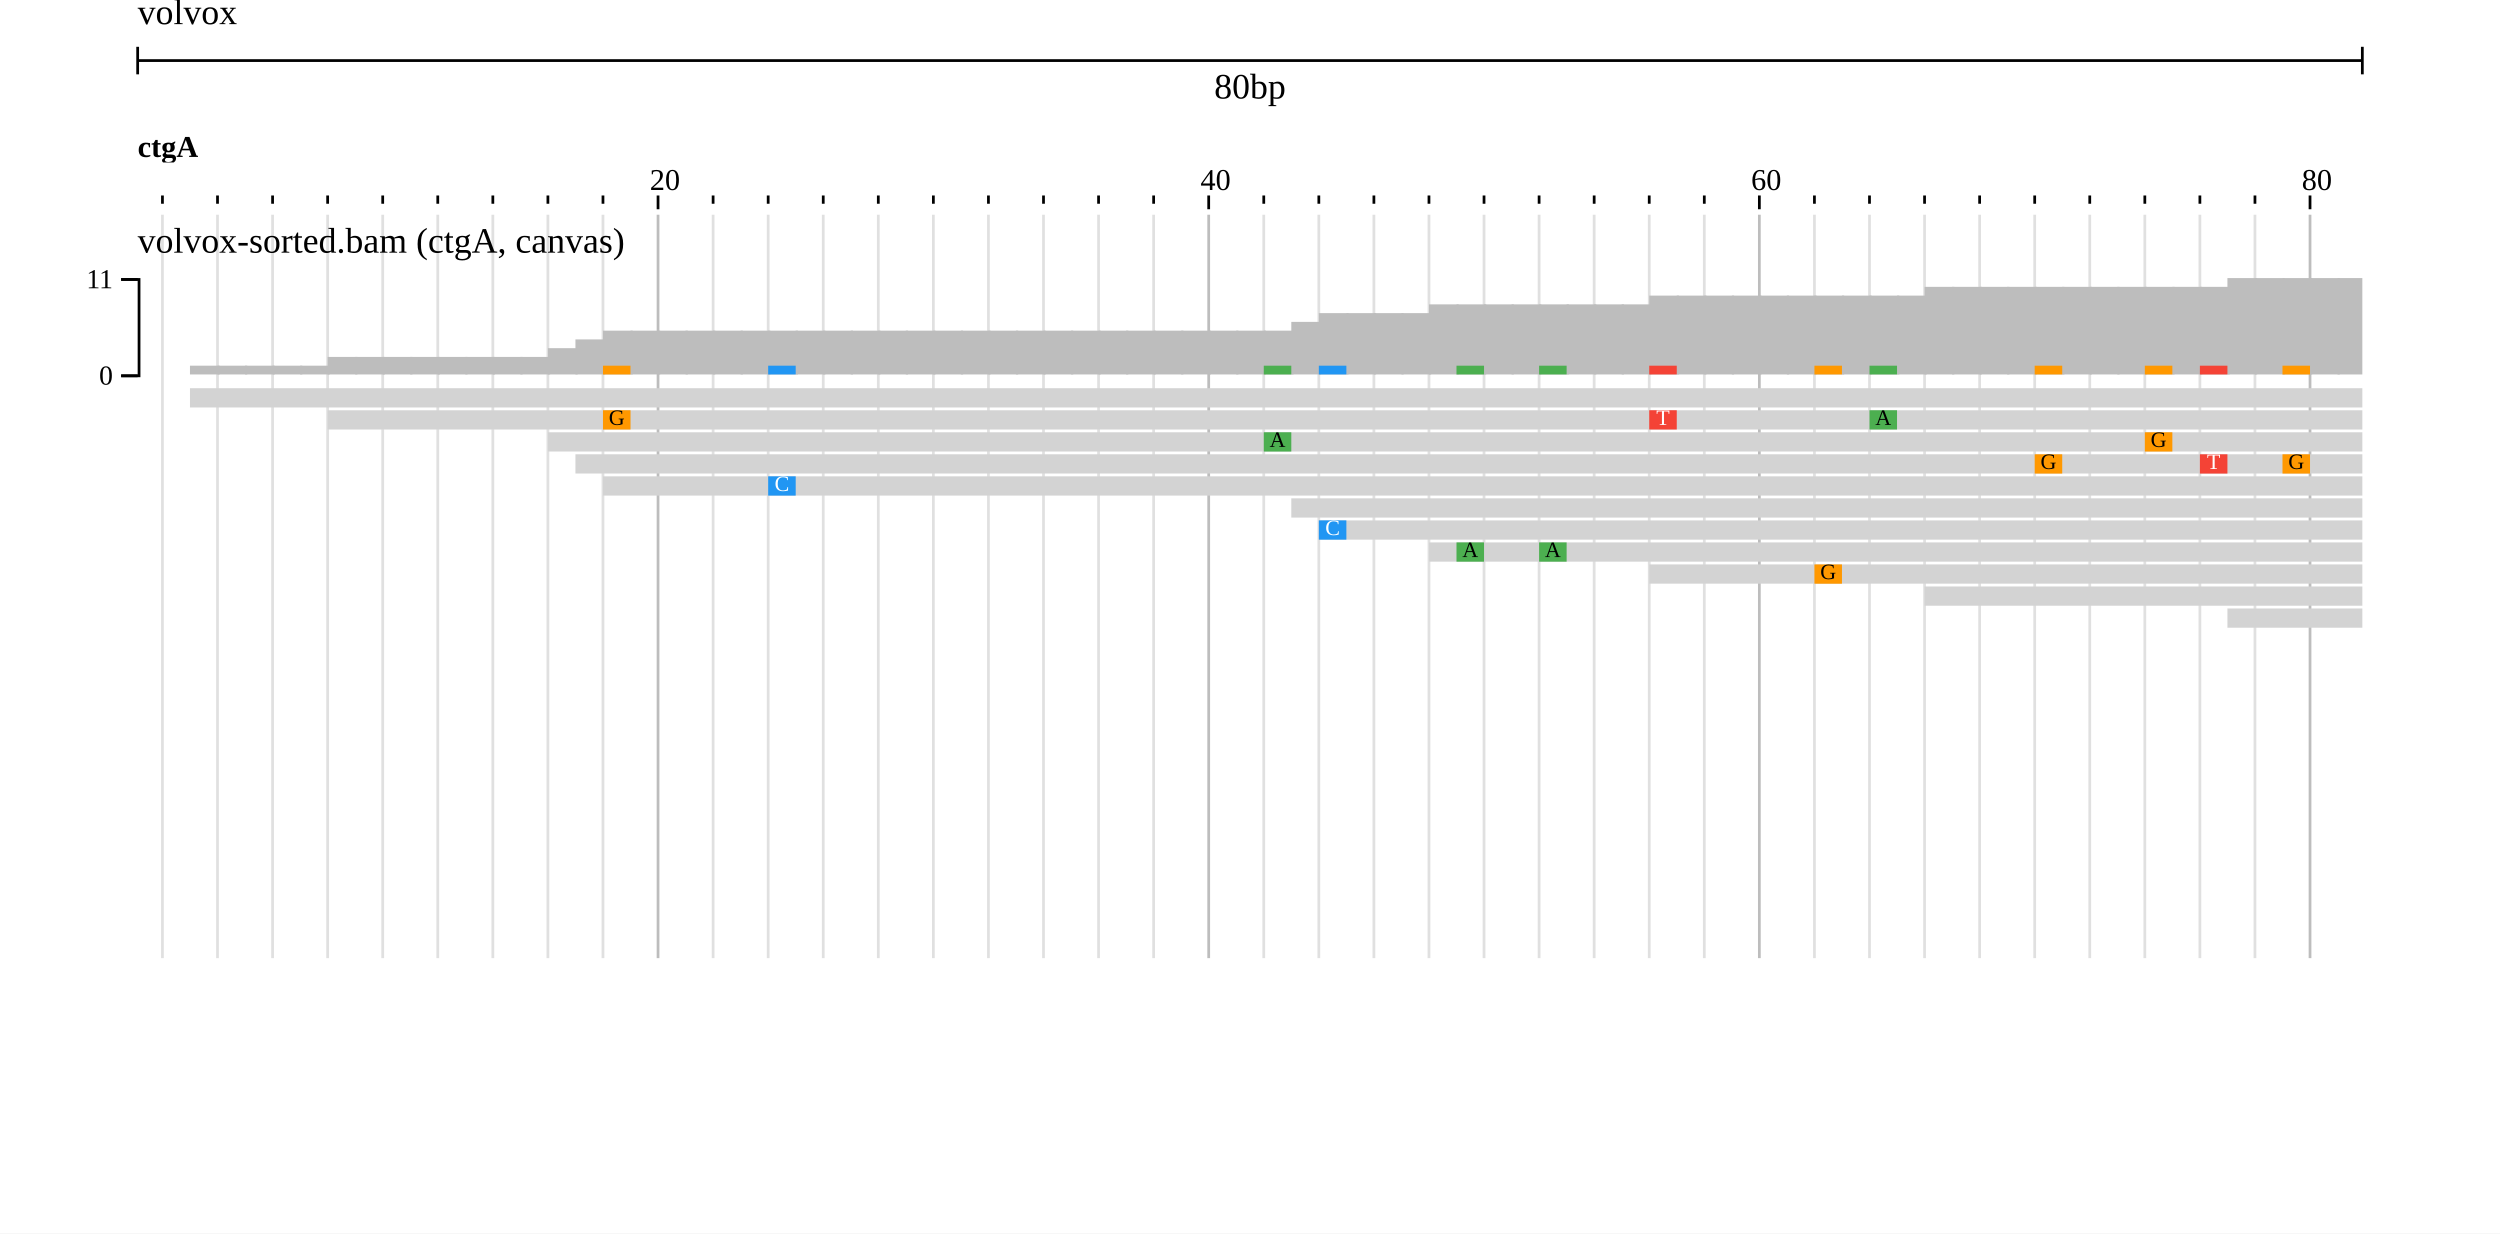
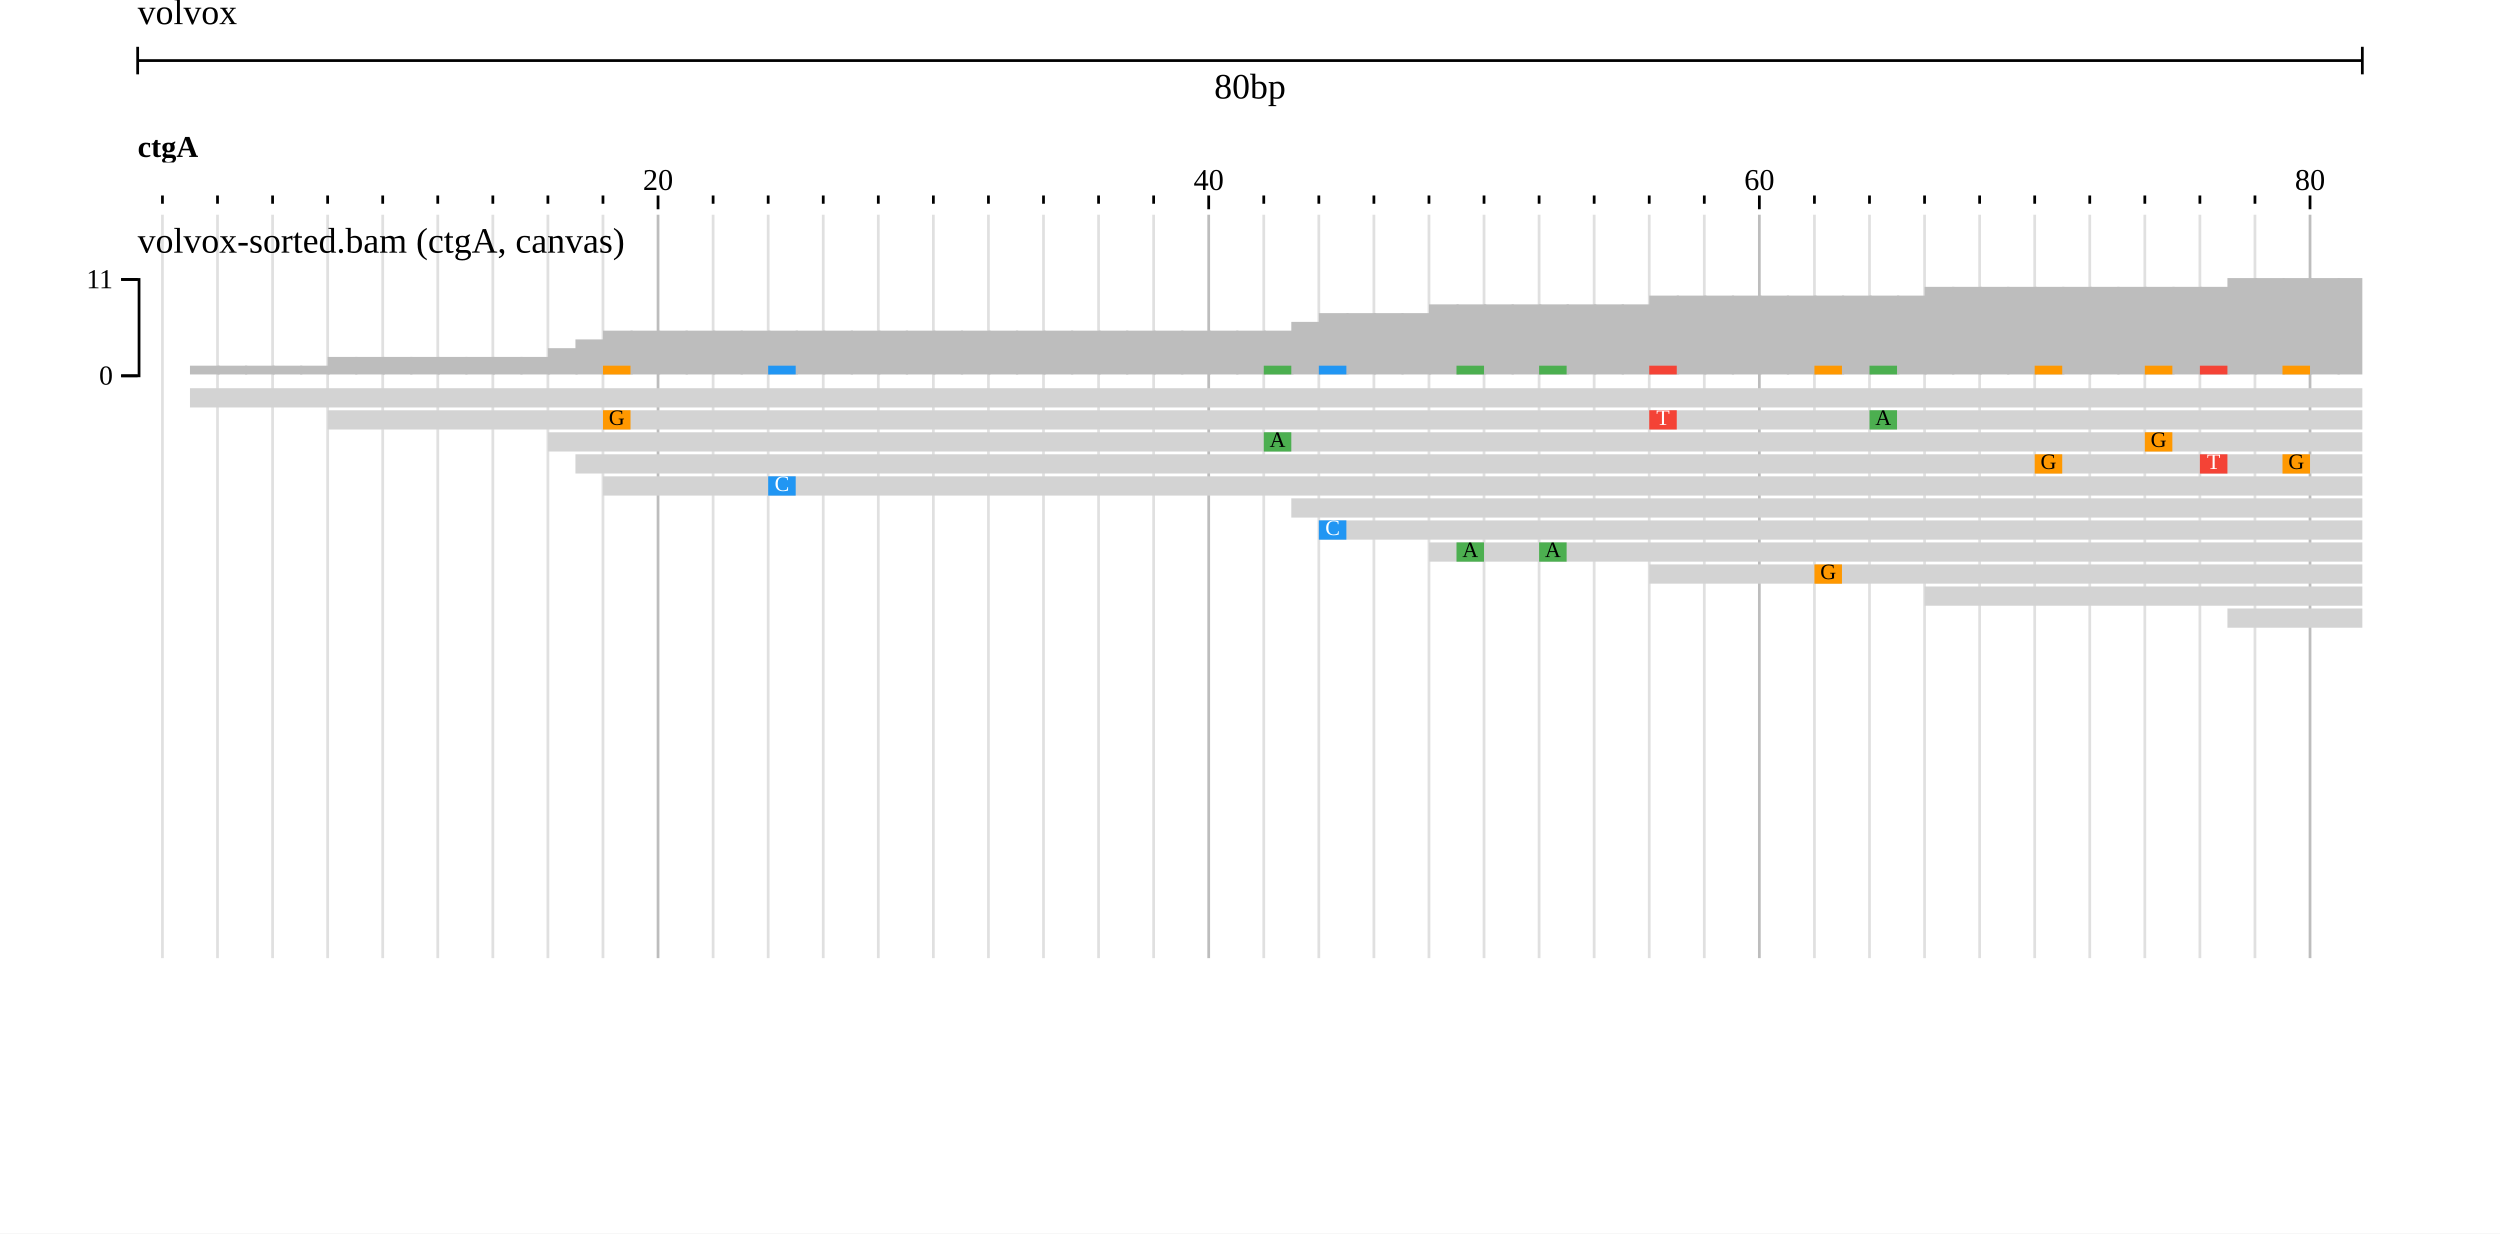
<svg xmlns="http://www.w3.org/2000/svg" width="908" height="448" viewBox="0 0 908 448">
  <rect width="908" height="448" fill="#ffffff" />
  <g transform="translate(50 0)">
    <g transform="translate(0)">
      <g id="header">
        <text x="0" y="0" dominant-baseline="hanging" font-size="13" fill="#000000">volvox</text>
        <g transform="translate(0 22)">
          <line x1="0" x2="808" y1="0" y2="0" stroke="#000000" />
          <line x1="0" x2="0" y1="-5" y2="5" stroke="#000000" />
          <line x1="808" x2="808" y1="-5" y2="5" stroke="#000000" />
          <text x="404" y="5" text-anchor="middle" dominant-baseline="hanging" font-size="13" fill="#000000">80bp</text>
        </g>
        <g transform="translate(0 44)">
          <g transform="translate(0 0)">
            <defs>
              <clipPath id="clip-integration_test-volvox:ctgA:0.1:80.9:0">
                <rect x="0" y="0" width="808" height="100" />
              </clipPath>
            </defs>
            <g clip-path="url(#clip-integration_test-volvox:ctgA:0.1:80.9:0)">
              <line x1="-31" x2="-31" y1="27" y2="30" stroke-width="1" stroke="#000000" />
              <line x1="-11" x2="-11" y1="27" y2="32" stroke-width="1" stroke="#000000" />
              <line x1="9" x2="9" y1="27" y2="30" stroke-width="1" stroke="#000000" />
              <line x1="29" x2="29" y1="27" y2="30" stroke-width="1" stroke="#000000" />
              <line x1="49" x2="49" y1="27" y2="30" stroke-width="1" stroke="#000000" />
              <line x1="69" x2="69" y1="27" y2="30" stroke-width="1" stroke="#000000" />
              <line x1="89" x2="89" y1="27" y2="30" stroke-width="1" stroke="#000000" />
              <line x1="109" x2="109" y1="27" y2="30" stroke-width="1" stroke="#000000" />
              <line x1="129" x2="129" y1="27" y2="30" stroke-width="1" stroke="#000000" />
              <line x1="149" x2="149" y1="27" y2="30" stroke-width="1" stroke="#000000" />
              <line x1="169" x2="169" y1="27" y2="30" stroke-width="1" stroke="#000000" />
              <line x1="189" x2="189" y1="27" y2="32" stroke-width="1" stroke="#000000" />
              <line x1="209" x2="209" y1="27" y2="30" stroke-width="1" stroke="#000000" />
              <line x1="229" x2="229" y1="27" y2="30" stroke-width="1" stroke="#000000" />
              <line x1="249" x2="249" y1="27" y2="30" stroke-width="1" stroke="#000000" />
              <line x1="269" x2="269" y1="27" y2="30" stroke-width="1" stroke="#000000" />
              <line x1="289" x2="289" y1="27" y2="30" stroke-width="1" stroke="#000000" />
              <line x1="309" x2="309" y1="27" y2="30" stroke-width="1" stroke="#000000" />
              <line x1="329" x2="329" y1="27" y2="30" stroke-width="1" stroke="#000000" />
              <line x1="349" x2="349" y1="27" y2="30" stroke-width="1" stroke="#000000" />
              <line x1="369" x2="369" y1="27" y2="30" stroke-width="1" stroke="#000000" />
              <line x1="389" x2="389" y1="27" y2="32" stroke-width="1" stroke="#000000" />
              <line x1="409" x2="409" y1="27" y2="30" stroke-width="1" stroke="#000000" />
              <line x1="429" x2="429" y1="27" y2="30" stroke-width="1" stroke="#000000" />
              <line x1="449" x2="449" y1="27" y2="30" stroke-width="1" stroke="#000000" />
              <line x1="469" x2="469" y1="27" y2="30" stroke-width="1" stroke="#000000" />
              <line x1="489" x2="489" y1="27" y2="30" stroke-width="1" stroke="#000000" />
              <line x1="509" x2="509" y1="27" y2="30" stroke-width="1" stroke="#000000" />
              <line x1="529" x2="529" y1="27" y2="30" stroke-width="1" stroke="#000000" />
              <line x1="549" x2="549" y1="27" y2="30" stroke-width="1" stroke="#000000" />
              <line x1="569" x2="569" y1="27" y2="30" stroke-width="1" stroke="#000000" />
              <line x1="589" x2="589" y1="27" y2="32" stroke-width="1" stroke="#000000" />
              <line x1="609" x2="609" y1="27" y2="30" stroke-width="1" stroke="#000000" />
              <line x1="629" x2="629" y1="27" y2="30" stroke-width="1" stroke="#000000" />
              <line x1="649" x2="649" y1="27" y2="30" stroke-width="1" stroke="#000000" />
              <line x1="669" x2="669" y1="27" y2="30" stroke-width="1" stroke="#000000" />
              <line x1="689" x2="689" y1="27" y2="30" stroke-width="1" stroke="#000000" />
              <line x1="709" x2="709" y1="27" y2="30" stroke-width="1" stroke="#000000" />
              <line x1="729" x2="729" y1="27" y2="30" stroke-width="1" stroke="#000000" />
              <line x1="749" x2="749" y1="27" y2="30" stroke-width="1" stroke="#000000" />
              <line x1="769" x2="769" y1="27" y2="30" stroke-width="1" stroke="#000000" />
              <line x1="789" x2="789" y1="27" y2="32" stroke-width="1" stroke="#000000" />
              <line x1="809" x2="809" y1="27" y2="30" stroke-width="1" stroke="#000000" />
              <line x1="829" x2="829" y1="27" y2="30" stroke-width="1" stroke="#000000" />
-               <text x="186" y="25" font-size="11" fill="#000000">20</text>
-               <text x="386" y="25" font-size="11" fill="#000000">40</text>
-               <text x="586" y="25" font-size="11" fill="#000000">60</text>
-               <text x="786" y="25" font-size="11" fill="#000000">80</text>
+               <text x="189" y="25" text-anchor="middle" font-size="11" fill="#000000">20</text>
+               <text x="389" y="25" text-anchor="middle" font-size="11" fill="#000000">40</text>
+               <text x="589" y="25" text-anchor="middle" font-size="11" fill="#000000">60</text>
+               <text x="789" y="25" text-anchor="middle" font-size="11" fill="#000000">80</text>
            </g>
          </g>
          <g transform="translate(0 0)">
            <defs>
              <clipPath id="reflabel-integration_test-volvox:ctgA:0:80:0">
                <rect x="0" y="0" width="1598" height="15" />
              </clipPath>
            </defs>
            <g clip-path="url(#reflabel-integration_test-volvox:ctgA:0:80:0)">
              <text x="0" y="13" font-size="11" font-weight="bold" fill="#000000">ctgA</text>
            </g>
          </g>
        </g>
      </g>
    </g>
    <g transform="translate(0 78)">
      <g transform="translate(0 0)">
        <defs>
          <clipPath id="gridline-clip-integration_test-volvox:ctgA:0.1:80.9:0">
            <rect x="0" y="0" width="808" height="270" />
          </clipPath>
        </defs>
        <g clip-path="url(#gridline-clip-integration_test-volvox:ctgA:0.1:80.9:0)">
          <line x1="-31" x2="-31" y1="0" y2="270" stroke-width="1" stroke-opacity="0.122" stroke="#000000" />
          <line x1="-11" x2="-11" y1="0" y2="270" stroke-width="1" stroke-opacity="0.259" stroke="#000000" />
          <line x1="9" x2="9" y1="0" y2="270" stroke-width="1" stroke-opacity="0.122" stroke="#000000" />
          <line x1="29" x2="29" y1="0" y2="270" stroke-width="1" stroke-opacity="0.122" stroke="#000000" />
          <line x1="49" x2="49" y1="0" y2="270" stroke-width="1" stroke-opacity="0.122" stroke="#000000" />
          <line x1="69" x2="69" y1="0" y2="270" stroke-width="1" stroke-opacity="0.122" stroke="#000000" />
          <line x1="89" x2="89" y1="0" y2="270" stroke-width="1" stroke-opacity="0.122" stroke="#000000" />
          <line x1="109" x2="109" y1="0" y2="270" stroke-width="1" stroke-opacity="0.122" stroke="#000000" />
          <line x1="129" x2="129" y1="0" y2="270" stroke-width="1" stroke-opacity="0.122" stroke="#000000" />
          <line x1="149" x2="149" y1="0" y2="270" stroke-width="1" stroke-opacity="0.122" stroke="#000000" />
          <line x1="169" x2="169" y1="0" y2="270" stroke-width="1" stroke-opacity="0.122" stroke="#000000" />
          <line x1="189" x2="189" y1="0" y2="270" stroke-width="1" stroke-opacity="0.259" stroke="#000000" />
          <line x1="209" x2="209" y1="0" y2="270" stroke-width="1" stroke-opacity="0.122" stroke="#000000" />
          <line x1="229" x2="229" y1="0" y2="270" stroke-width="1" stroke-opacity="0.122" stroke="#000000" />
          <line x1="249" x2="249" y1="0" y2="270" stroke-width="1" stroke-opacity="0.122" stroke="#000000" />
          <line x1="269" x2="269" y1="0" y2="270" stroke-width="1" stroke-opacity="0.122" stroke="#000000" />
          <line x1="289" x2="289" y1="0" y2="270" stroke-width="1" stroke-opacity="0.122" stroke="#000000" />
          <line x1="309" x2="309" y1="0" y2="270" stroke-width="1" stroke-opacity="0.122" stroke="#000000" />
          <line x1="329" x2="329" y1="0" y2="270" stroke-width="1" stroke-opacity="0.122" stroke="#000000" />
          <line x1="349" x2="349" y1="0" y2="270" stroke-width="1" stroke-opacity="0.122" stroke="#000000" />
          <line x1="369" x2="369" y1="0" y2="270" stroke-width="1" stroke-opacity="0.122" stroke="#000000" />
          <line x1="389" x2="389" y1="0" y2="270" stroke-width="1" stroke-opacity="0.259" stroke="#000000" />
          <line x1="409" x2="409" y1="0" y2="270" stroke-width="1" stroke-opacity="0.122" stroke="#000000" />
          <line x1="429" x2="429" y1="0" y2="270" stroke-width="1" stroke-opacity="0.122" stroke="#000000" />
          <line x1="449" x2="449" y1="0" y2="270" stroke-width="1" stroke-opacity="0.122" stroke="#000000" />
          <line x1="469" x2="469" y1="0" y2="270" stroke-width="1" stroke-opacity="0.122" stroke="#000000" />
          <line x1="489" x2="489" y1="0" y2="270" stroke-width="1" stroke-opacity="0.122" stroke="#000000" />
          <line x1="509" x2="509" y1="0" y2="270" stroke-width="1" stroke-opacity="0.122" stroke="#000000" />
          <line x1="529" x2="529" y1="0" y2="270" stroke-width="1" stroke-opacity="0.122" stroke="#000000" />
          <line x1="549" x2="549" y1="0" y2="270" stroke-width="1" stroke-opacity="0.122" stroke="#000000" />
          <line x1="569" x2="569" y1="0" y2="270" stroke-width="1" stroke-opacity="0.122" stroke="#000000" />
          <line x1="589" x2="589" y1="0" y2="270" stroke-width="1" stroke-opacity="0.259" stroke="#000000" />
          <line x1="609" x2="609" y1="0" y2="270" stroke-width="1" stroke-opacity="0.122" stroke="#000000" />
          <line x1="629" x2="629" y1="0" y2="270" stroke-width="1" stroke-opacity="0.122" stroke="#000000" />
          <line x1="649" x2="649" y1="0" y2="270" stroke-width="1" stroke-opacity="0.122" stroke="#000000" />
          <line x1="669" x2="669" y1="0" y2="270" stroke-width="1" stroke-opacity="0.122" stroke="#000000" />
          <line x1="689" x2="689" y1="0" y2="270" stroke-width="1" stroke-opacity="0.122" stroke="#000000" />
          <line x1="709" x2="709" y1="0" y2="270" stroke-width="1" stroke-opacity="0.122" stroke="#000000" />
          <line x1="729" x2="729" y1="0" y2="270" stroke-width="1" stroke-opacity="0.122" stroke="#000000" />
          <line x1="749" x2="749" y1="0" y2="270" stroke-width="1" stroke-opacity="0.122" stroke="#000000" />
          <line x1="769" x2="769" y1="0" y2="270" stroke-width="1" stroke-opacity="0.122" stroke="#000000" />
          <line x1="789" x2="789" y1="0" y2="270" stroke-width="1" stroke-opacity="0.259" stroke="#000000" />
          <line x1="809" x2="809" y1="0" y2="270" stroke-width="1" stroke-opacity="0.122" stroke="#000000" />
          <line x1="829" x2="829" y1="0" y2="270" stroke-width="1" stroke-opacity="0.122" stroke="#000000" />
        </g>
      </g>
    </g>
    <g transform="translate(0 78)">
      <g transform="translate(0 0)">
        <defs>
          <clipPath id="track-clip-integration_test-volvox_alignments_pileup_coverage">
            <rect x="-50" y="18" width="858" height="250" />
          </clipPath>
        </defs>
        <g clip-path="url(#track-clip-integration_test-volvox_alignments_pileup_coverage)">
          <g transform="translate(0 18)">
            <defs>
              <clipPath id="alignments-clip-5GfQp_z8Ji">
                <rect x="0" y="0" width="808" height="250" />
              </clipPath>
            </defs>
            <g clip-path="url(#alignments-clip-5GfQp_z8Ji)">
              <g>
                <clipPath id="svgcanvas-clip-3">
                  <path d="M0,0h808v250h-808Z" />
                </clipPath>
                <g clip-path="url(#svgcanvas-clip-3)">
                  <clipPath id="svgcanvas-clip-4">
                    <path d="M0,0h808v250h-808Z" />
                  </clipPath>
                  <g clip-path="url(#svgcanvas-clip-4)">
                    <rect x="-1" y="40" width="10.8" height="0" fill="rgb(189,189,189)" />
                    <rect x="9" y="40" width="10.8" height="0" fill="rgb(189,189,189)" />
                    <rect x="19" y="36.818" width="10.8" height="3.182" fill="rgb(189,189,189)" />
                    <rect x="29" y="36.818" width="10.8" height="3.182" fill="rgb(189,189,189)" />
                    <rect x="39" y="36.818" width="10.8" height="3.182" fill="rgb(189,189,189)" />
                    <rect x="49" y="36.818" width="10.8" height="3.182" fill="rgb(189,189,189)" />
                    <rect x="59" y="36.818" width="10.8" height="3.182" fill="rgb(189,189,189)" />
                    <rect x="69" y="33.636" width="10.8" height="6.364" fill="rgb(189,189,189)" />
                    <rect x="79" y="33.636" width="10.8" height="6.364" fill="rgb(189,189,189)" />
                    <rect x="89" y="33.636" width="10.8" height="6.364" fill="rgb(189,189,189)" />
                    <rect x="99" y="33.636" width="10.8" height="6.364" fill="rgb(189,189,189)" />
                    <rect x="109" y="33.636" width="10.8" height="6.364" fill="rgb(189,189,189)" />
                    <rect x="119" y="33.636" width="10.8" height="6.364" fill="rgb(189,189,189)" />
                    <rect x="129" y="33.636" width="10.8" height="6.364" fill="rgb(189,189,189)" />
                    <rect x="139" y="33.636" width="10.8" height="6.364" fill="rgb(189,189,189)" />
                    <rect x="149" y="30.455" width="10.8" height="9.545" fill="rgb(189,189,189)" />
                    <rect x="159" y="27.273" width="10.8" height="12.727" fill="rgb(189,189,189)" />
                    <rect x="169" y="24.091" width="10.8" height="15.909" fill="rgb(189,189,189)" />
                    <rect x="179" y="24.091" width="10.8" height="15.909" fill="rgb(189,189,189)" />
                    <rect x="189" y="24.091" width="10.8" height="15.909" fill="rgb(189,189,189)" />
                    <rect x="199" y="24.091" width="10.8" height="15.909" fill="rgb(189,189,189)" />
                    <rect x="209" y="24.091" width="10.8" height="15.909" fill="rgb(189,189,189)" />
                    <rect x="219" y="24.091" width="10.8" height="15.909" fill="rgb(189,189,189)" />
                    <rect x="229" y="24.091" width="10.8" height="15.909" fill="rgb(189,189,189)" />
                    <rect x="239" y="24.091" width="10.8" height="15.909" fill="rgb(189,189,189)" />
                    <rect x="249" y="24.091" width="10.8" height="15.909" fill="rgb(189,189,189)" />
                    <rect x="259" y="24.091" width="10.8" height="15.909" fill="rgb(189,189,189)" />
                    <rect x="269" y="24.091" width="10.8" height="15.909" fill="rgb(189,189,189)" />
                    <rect x="279" y="24.091" width="10.8" height="15.909" fill="rgb(189,189,189)" />
                    <rect x="289" y="24.091" width="10.8" height="15.909" fill="rgb(189,189,189)" />
                    <rect x="299" y="24.091" width="10.8" height="15.909" fill="rgb(189,189,189)" />
                    <rect x="309" y="24.091" width="10.8" height="15.909" fill="rgb(189,189,189)" />
                    <rect x="319" y="24.091" width="10.8" height="15.909" fill="rgb(189,189,189)" />
                    <rect x="329" y="24.091" width="10.8" height="15.909" fill="rgb(189,189,189)" />
                    <rect x="339" y="24.091" width="10.8" height="15.909" fill="rgb(189,189,189)" />
                    <rect x="349" y="24.091" width="10.8" height="15.909" fill="rgb(189,189,189)" />
                    <rect x="359" y="24.091" width="10.8" height="15.909" fill="rgb(189,189,189)" />
                    <rect x="369" y="24.091" width="10.8" height="15.909" fill="rgb(189,189,189)" />
                    <rect x="379" y="24.091" width="10.8" height="15.909" fill="rgb(189,189,189)" />
                    <rect x="389" y="24.091" width="10.8" height="15.909" fill="rgb(189,189,189)" />
                    <rect x="399" y="24.091" width="10.8" height="15.909" fill="rgb(189,189,189)" />
                    <rect x="409" y="24.091" width="10.8" height="15.909" fill="rgb(189,189,189)" />
                    <rect x="419" y="20.909" width="10.8" height="19.091" fill="rgb(189,189,189)" />
                    <rect x="429" y="17.727" width="10.8" height="22.273" fill="rgb(189,189,189)" />
                    <rect x="439" y="17.727" width="10.8" height="22.273" fill="rgb(189,189,189)" />
                    <rect x="449" y="17.727" width="10.8" height="22.273" fill="rgb(189,189,189)" />
                    <rect x="459" y="17.727" width="10.8" height="22.273" fill="rgb(189,189,189)" />
                    <rect x="469" y="14.545" width="10.8" height="25.455" fill="rgb(189,189,189)" />
                    <rect x="479" y="14.545" width="10.8" height="25.455" fill="rgb(189,189,189)" />
                    <rect x="489" y="14.545" width="10.8" height="25.455" fill="rgb(189,189,189)" />
                    <rect x="499" y="14.545" width="10.8" height="25.455" fill="rgb(189,189,189)" />
                    <rect x="509" y="14.545" width="10.8" height="25.455" fill="rgb(189,189,189)" />
                    <rect x="519" y="14.545" width="10.8" height="25.455" fill="rgb(189,189,189)" />
                    <rect x="529" y="14.545" width="10.8" height="25.455" fill="rgb(189,189,189)" />
                    <rect x="539" y="14.545" width="10.8" height="25.455" fill="rgb(189,189,189)" />
                    <rect x="549" y="11.364" width="10.8" height="28.636" fill="rgb(189,189,189)" />
                    <rect x="559" y="11.364" width="10.8" height="28.636" fill="rgb(189,189,189)" />
                    <rect x="569" y="11.364" width="10.8" height="28.636" fill="rgb(189,189,189)" />
                    <rect x="579" y="11.364" width="10.8" height="28.636" fill="rgb(189,189,189)" />
                    <rect x="589" y="11.364" width="10.8" height="28.636" fill="rgb(189,189,189)" />
                    <rect x="599" y="11.364" width="10.8" height="28.636" fill="rgb(189,189,189)" />
                    <rect x="609" y="11.364" width="10.8" height="28.636" fill="rgb(189,189,189)" />
                    <rect x="619" y="11.364" width="10.8" height="28.636" fill="rgb(189,189,189)" />
                    <rect x="629" y="11.364" width="10.8" height="28.636" fill="rgb(189,189,189)" />
                    <rect x="639" y="11.364" width="10.8" height="28.636" fill="rgb(189,189,189)" />
                    <rect x="649" y="8.182" width="10.8" height="31.818" fill="rgb(189,189,189)" />
                    <rect x="659" y="8.182" width="10.8" height="31.818" fill="rgb(189,189,189)" />
                    <rect x="669" y="8.182" width="10.8" height="31.818" fill="rgb(189,189,189)" />
                    <rect x="679" y="8.182" width="10.8" height="31.818" fill="rgb(189,189,189)" />
                    <rect x="689" y="8.182" width="10.8" height="31.818" fill="rgb(189,189,189)" />
                    <rect x="699" y="8.182" width="10.8" height="31.818" fill="rgb(189,189,189)" />
                    <rect x="709" y="8.182" width="10.8" height="31.818" fill="rgb(189,189,189)" />
                    <rect x="719" y="8.182" width="10.8" height="31.818" fill="rgb(189,189,189)" />
                    <rect x="729" y="8.182" width="10.8" height="31.818" fill="rgb(189,189,189)" />
                    <rect x="739" y="8.182" width="10.8" height="31.818" fill="rgb(189,189,189)" />
                    <rect x="749" y="8.182" width="10.8" height="31.818" fill="rgb(189,189,189)" />
                    <rect x="759" y="5" width="10.8" height="35" fill="rgb(189,189,189)" />
                    <rect x="769" y="5" width="10.8" height="35" fill="rgb(189,189,189)" />
                    <rect x="779" y="5" width="10.8" height="35" fill="rgb(189,189,189)" />
                    <rect x="789" y="5" width="10.8" height="35" fill="rgb(189,189,189)" />
                    <rect x="799" y="5" width="10.8" height="35" fill="rgb(189,189,189)" />
                    <rect x="169" y="36.818" width="10" height="3.182" fill="rgb(255,152,0)" />
                    <rect x="549" y="36.818" width="10" height="3.182" fill="rgb(244,67,54)" />
                    <rect x="629" y="36.818" width="10" height="3.182" fill="rgb(76,175,80)" />
                    <rect x="409" y="36.818" width="10" height="3.182" fill="rgb(76,175,80)" />
                    <rect x="729" y="36.818" width="10" height="3.182" fill="rgb(255,152,0)" />
                    <rect x="689" y="36.818" width="10" height="3.182" fill="rgb(255,152,0)" />
                    <rect x="749" y="36.818" width="10" height="3.182" fill="rgb(244,67,54)" />
                    <rect x="779" y="36.818" width="10" height="3.182" fill="rgb(255,152,0)" />
                    <rect x="229" y="36.818" width="10" height="3.182" fill="rgb(33,150,243)" />
                    <rect x="429" y="36.818" width="10" height="3.182" fill="rgb(33,150,243)" />
                    <rect x="479" y="36.818" width="10" height="3.182" fill="rgb(76,175,80)" />
                    <rect x="509" y="36.818" width="10" height="3.182" fill="rgb(76,175,80)" />
                    <rect x="609" y="36.818" width="10" height="3.182" fill="rgb(255,152,0)" />
                  </g>
                  <clipPath id="svgcanvas-clip-5">
                    <path d="M0,45h808v205h-808Z" />
                  </clipPath>
                  <g clip-path="url(#svgcanvas-clip-5)">
                    <path d="M19,45L1019,45L1027,48.5L1019,52L19,52Z" fill="rgb(211,211,211)" stroke="none" />
                    <path d="M69,53L1069,53L1077,56.5L1069,60L69,60Z" fill="rgb(211,211,211)" stroke="none" />
                    <path d="M149,61L1149,61L1157,64.5L1149,68L149,68Z" fill="rgb(211,211,211)" stroke="none" />
                    <path d="M159,69L1159,69L1167,72.5L1159,76L159,76Z" fill="rgb(211,211,211)" stroke="none" />
                    <path d="M169,77L1169,77L1177,80.5L1169,84L169,84Z" fill="rgb(211,211,211)" stroke="none" />
                    <rect x="419" y="85" width="1000" height="7" fill="rgb(211,211,211)" />
                    <rect x="429" y="93" width="1000" height="7" fill="rgb(211,211,211)" />
                    <rect x="469" y="101" width="1000" height="7" fill="rgb(211,211,211)" />
                    <rect x="549" y="109" width="1000" height="7" fill="rgb(211,211,211)" />
                    <rect x="649" y="117" width="1000" height="7" fill="rgb(211,211,211)" />
                    <rect x="759" y="125" width="1000" height="7" fill="rgb(211,211,211)" />
                    <rect x="899" y="133" width="1000" height="7" fill="rgb(211,211,211)" />
                    <rect x="939" y="141" width="1000" height="7" fill="rgb(211,211,211)" />
                    <rect x="1089" y="45" width="1000" height="7" fill="rgb(211,211,211)" />
                    <rect x="169" y="53" width="10" height="7" fill="rgb(255,152,0)" />
                    <rect x="549" y="53" width="10" height="7" fill="rgb(244,67,54)" />
                    <rect x="629" y="53" width="10" height="7" fill="rgb(76,175,80)" />
                    <rect x="829" y="53" width="10" height="7" fill="rgb(33,150,243)" />
                    <rect x="409" y="61" width="10" height="7" fill="rgb(76,175,80)" />
                    <rect x="729" y="61" width="10" height="7" fill="rgb(255,152,0)" />
                    <rect x="1029" y="61" width="10" height="7" fill="rgb(76,175,80)" />
                    <rect x="689" y="69" width="10" height="7" fill="rgb(255,152,0)" />
                    <rect x="749" y="69" width="10" height="7" fill="rgb(244,67,54)" />
                    <rect x="779" y="69" width="10" height="7" fill="rgb(255,152,0)" />
                    <rect x="849" y="69" width="10" height="7" fill="rgb(76,175,80)" />
                    <rect x="229" y="77" width="10" height="7" fill="rgb(33,150,243)" />
                    <rect x="859" y="77" width="10" height="7" fill="rgb(255,152,0)" />
                    <rect x="1109" y="77" width="10" height="7" fill="rgb(33,150,243)" />
                    <rect x="1039" y="85" width="10" height="7" fill="rgb(244,67,54)" />
                    <rect x="429" y="93" width="10" height="7" fill="rgb(33,150,243)" />
                    <rect x="479" y="101" width="10" height="7" fill="rgb(76,175,80)" />
                    <rect x="509" y="101" width="10" height="7" fill="rgb(76,175,80)" />
                    <rect x="609" y="109" width="10" height="7" fill="rgb(255,152,0)" />
                    <rect x="1039" y="117" width="10" height="7" fill="rgb(33,150,243)" />
                  </g>
                </g>
                <text x="174" y="56.5" fill="rgb(0, 0, 0)" font-size="8" text-anchor="middle" dominant-baseline="middle">G</text>
                <text x="554" y="56.5" fill="#fff" font-size="8" text-anchor="middle" dominant-baseline="middle">T</text>
                <text x="634" y="56.5" fill="rgb(0, 0, 0)" font-size="8" text-anchor="middle" dominant-baseline="middle">A</text>
                <text x="414" y="64.5" fill="rgb(0, 0, 0)" font-size="8" text-anchor="middle" dominant-baseline="middle">A</text>
                <text x="734" y="64.5" fill="rgb(0, 0, 0)" font-size="8" text-anchor="middle" dominant-baseline="middle">G</text>
                <text x="694" y="72.5" fill="rgb(0, 0, 0)" font-size="8" text-anchor="middle" dominant-baseline="middle">G</text>
                <text x="754" y="72.5" fill="#fff" font-size="8" text-anchor="middle" dominant-baseline="middle">T</text>
                <text x="784" y="72.5" fill="rgb(0, 0, 0)" font-size="8" text-anchor="middle" dominant-baseline="middle">G</text>
                <text x="234" y="80.5" fill="#fff" font-size="8" text-anchor="middle" dominant-baseline="middle">C</text>
                <text x="434" y="96.5" fill="#fff" font-size="8" text-anchor="middle" dominant-baseline="middle">C</text>
                <text x="484" y="104.5" fill="rgb(0, 0, 0)" font-size="8" text-anchor="middle" dominant-baseline="middle">A</text>
                <text x="514" y="104.5" fill="rgb(0, 0, 0)" font-size="8" text-anchor="middle" dominant-baseline="middle">A</text>
                <text x="614" y="112.5" fill="rgb(0, 0, 0)" font-size="8" text-anchor="middle" dominant-baseline="middle">G</text>
              </g>
            </g>
            <g transform="translate(0, 0)">
              <g font-size="10" text-anchor="end" stroke="rgb(0, 0, 0)" stroke-width="1">
                <path fill="none" d="M-6 5.5H0.5V40.5H-6" />
                <g transform="translate(0,40)">
                  <line x2="-6" y1="0.5" y2="0.5" />
                  <text stroke="#fff" stroke-width="2.5" paint-order="stroke" fill="rgb(0, 0, 0)" dy="0.32em" x="-9" y="0.5">0</text>
                </g>
                <g transform="translate(0,5)">
                  <line x2="-6" y1="0.5" y2="0.5" />
                  <text stroke="#fff" stroke-width="2.5" paint-order="stroke" fill="rgb(0, 0, 0)" dy="0.32em" x="-9" y="0.5">11</text>
                </g>
              </g>
            </g>
          </g>
        </g>
        <text x="0" y="5" font-size="13" dominant-baseline="hanging" fill="#000000">volvox-sorted.bam (ctgA, canvas)</text>
      </g>
    </g>
    <g transform="translate(0 78)">
      <defs>
        <clipPath id="highlight-clip-integration_test">
          <rect x="0" y="0" width="808" height="270" />
        </clipPath>
      </defs>
      <g clip-path="url(#highlight-clip-integration_test)" />
    </g>
  </g>
</svg>
